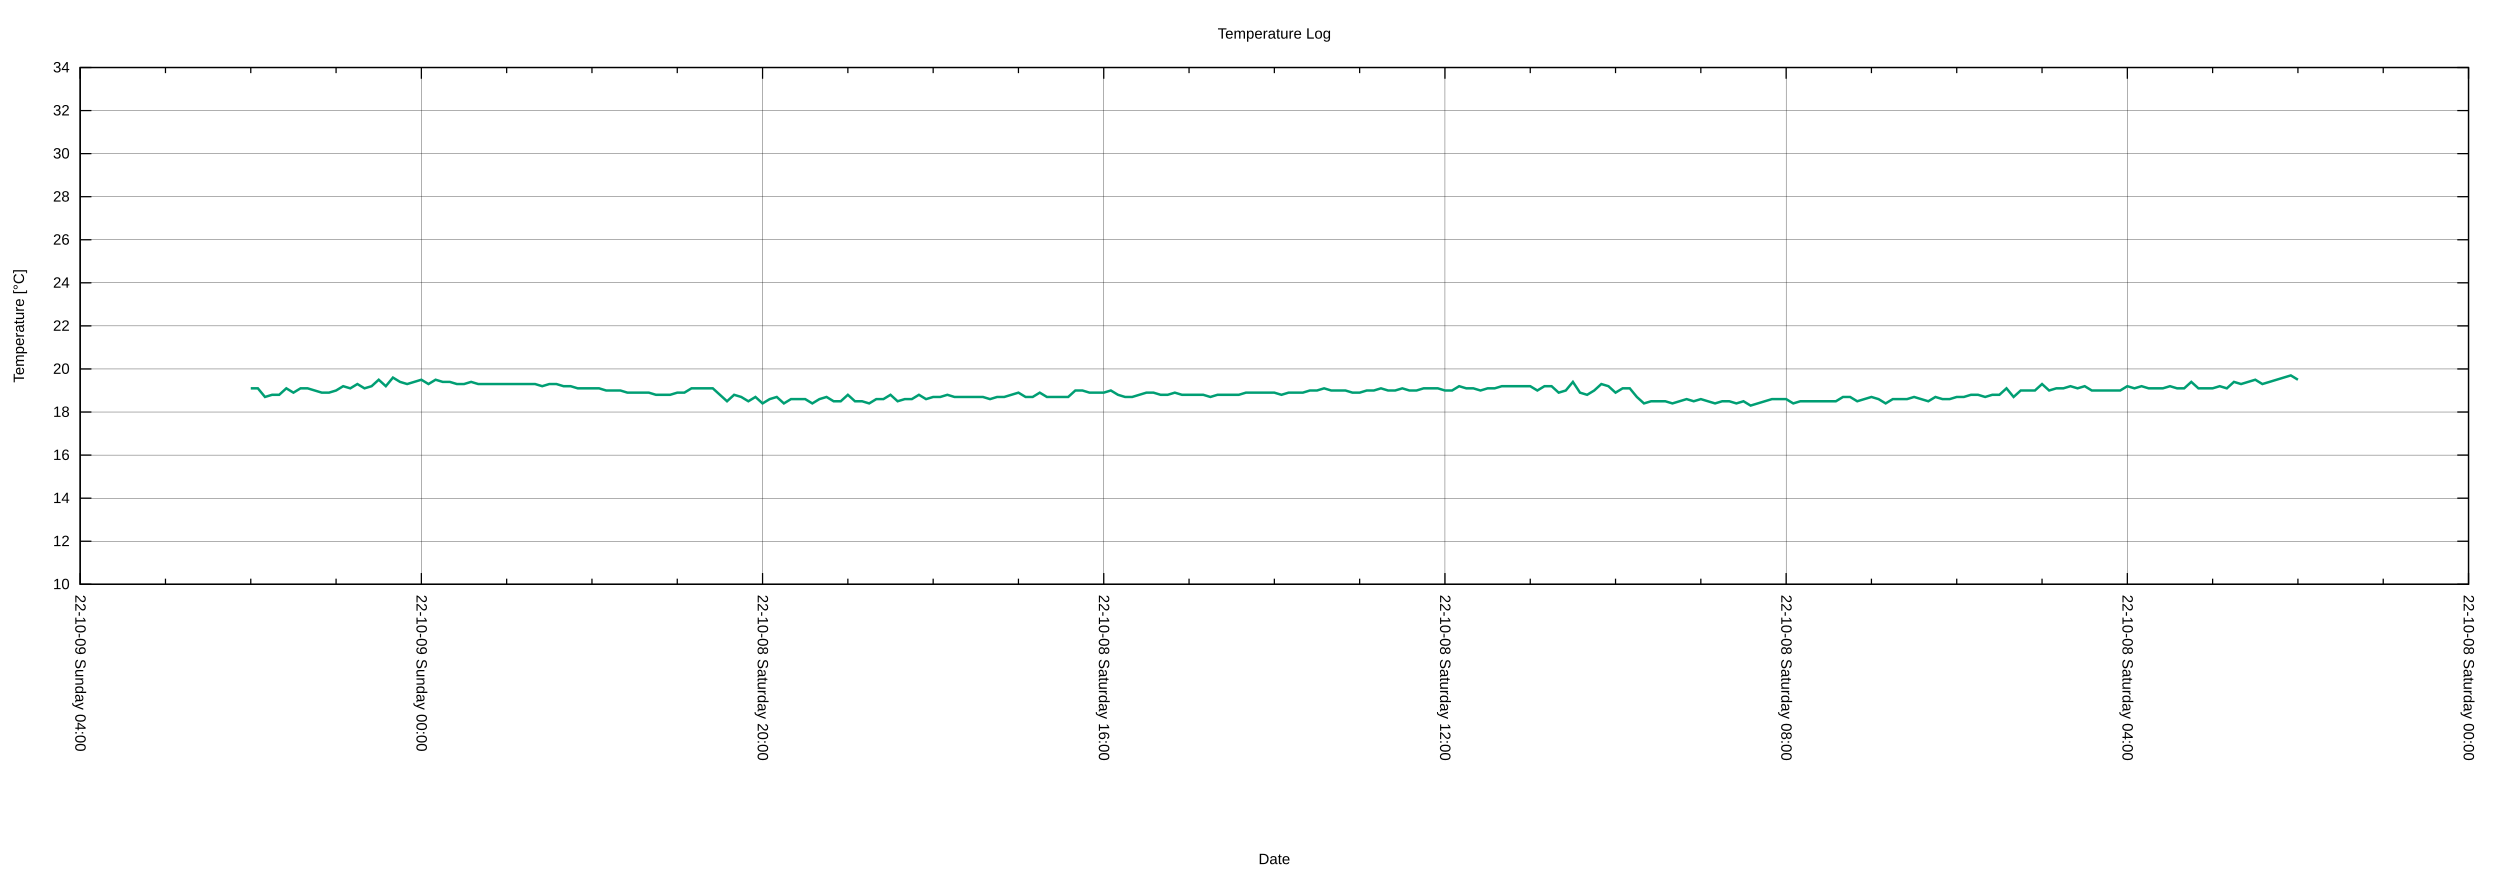
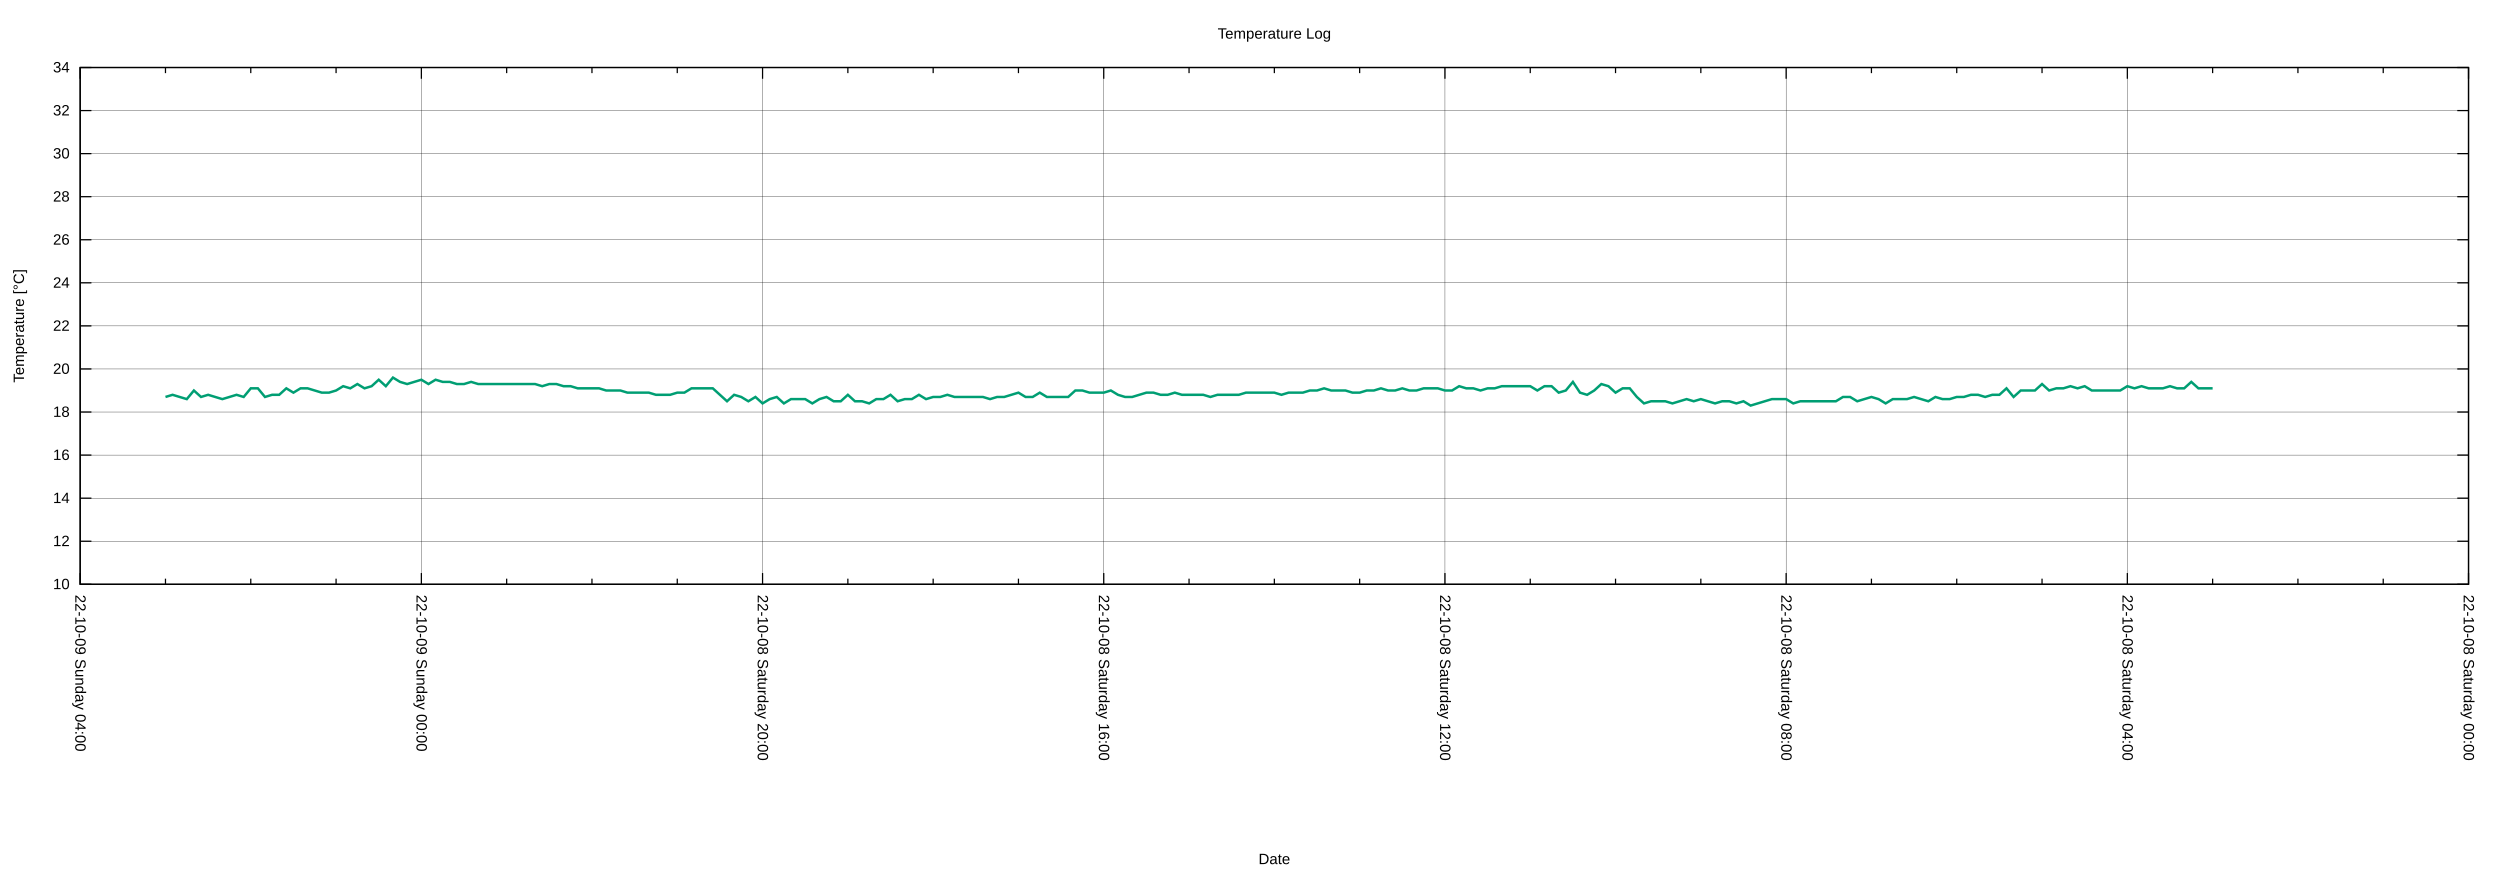
<svg xmlns="http://www.w3.org/2000/svg" xmlns:xlink="http://www.w3.org/1999/xlink" width="2000" height="700" viewBox="0 0 2000 700">
  <g id="gnuplot_canvas">
    <rect x="0" y="0" width="2000" height="700" fill="none" />
    <defs>
      <circle id="gpDot" r="0.5" stroke-width="0.5" stroke="currentColor" />
      <path id="gpPt0" stroke-width="0.222" stroke="currentColor" d="M-1,0 h2 M0,-1 v2" />
      <path id="gpPt1" stroke-width="0.222" stroke="currentColor" d="M-1,-1 L1,1 M1,-1 L-1,1" />
      <path id="gpPt2" stroke-width="0.222" stroke="currentColor" d="M-1,0 L1,0 M0,-1 L0,1 M-1,-1 L1,1 M-1,1 L1,-1" />
      <rect id="gpPt3" stroke-width="0.222" stroke="currentColor" x="-1" y="-1" width="2" height="2" />
      <rect id="gpPt4" stroke-width="0.222" stroke="currentColor" fill="currentColor" x="-1" y="-1" width="2" height="2" />
      <circle id="gpPt5" stroke-width="0.222" stroke="currentColor" cx="0" cy="0" r="1" />
      <use xlink:href="#gpPt5" id="gpPt6" fill="currentColor" stroke="none" />
      <path id="gpPt7" stroke-width="0.222" stroke="currentColor" d="M0,-1.33 L-1.33,0.67 L1.33,0.67 z" />
      <use xlink:href="#gpPt7" id="gpPt8" fill="currentColor" stroke="none" />
      <use xlink:href="#gpPt7" id="gpPt9" stroke="currentColor" transform="rotate(180)" />
      <use xlink:href="#gpPt9" id="gpPt10" fill="currentColor" stroke="none" />
      <use xlink:href="#gpPt3" id="gpPt11" stroke="currentColor" transform="rotate(45)" />
      <use xlink:href="#gpPt11" id="gpPt12" fill="currentColor" stroke="none" />
      <path id="gpPt13" stroke-width="0.222" stroke="currentColor" d="M0,1.330 L1.265,0.411 L0.782,-1.067 L-0.782,-1.076 L-1.265,0.411 z" />
      <use xlink:href="#gpPt13" id="gpPt14" fill="currentColor" stroke="none" />
      <filter id="textbox" filterUnits="objectBoundingBox" x="0" y="0" height="1" width="1">
        <feFlood flood-color="white" flood-opacity="1" result="bgnd" />
        <feComposite in="SourceGraphic" in2="bgnd" operator="atop" />
      </filter>
      <filter id="greybox" filterUnits="objectBoundingBox" x="0" y="0" height="1" width="1">
        <feFlood flood-color="lightgrey" flood-opacity="1" result="grey" />
        <feComposite in="SourceGraphic" in2="grey" operator="atop" />
      </filter>
    </defs>
    <g fill="none" color="white" stroke="currentColor" stroke-width="1.00" stroke-linecap="butt" stroke-linejoin="miter">
</g>
    <g fill="none" color="black" stroke="currentColor" stroke-width="1.00" stroke-linecap="butt" stroke-linejoin="miter">
</g>
    <g fill="none" color="black" stroke="black" stroke-width="0.25" stroke-linecap="butt" stroke-linejoin="miter">
</g>
    <g fill="none" color="black" stroke="currentColor" stroke-width="0.25" stroke-linecap="butt" stroke-linejoin="miter">
      <path stroke="black" class="gridline" d="M64.14,467.43 L1974.82,467.43  " />
    </g>
    <g fill="none" color="black" stroke="black" stroke-width="1.00" stroke-linecap="butt" stroke-linejoin="miter">
</g>
    <g fill="none" color="black" stroke="currentColor" stroke-width="1.00" stroke-linecap="butt" stroke-linejoin="miter">
      <path stroke="black" d="M64.14,467.43 L73.14,467.43 M1974.82,467.43 L1965.82,467.43  " />
      <g transform="translate(55.75,471.33)" stroke="none" fill="black" font-family="Arial" font-size="12.00" text-anchor="end">
        <text>
          <tspan font-family="Arial"> 10</tspan>
        </text>
      </g>
    </g>
    <g fill="none" color="black" stroke="currentColor" stroke-width="1.00" stroke-linecap="butt" stroke-linejoin="miter">
</g>
    <g fill="none" color="black" stroke="black" stroke-width="0.25" stroke-linecap="butt" stroke-linejoin="miter">
</g>
    <g fill="none" color="black" stroke="currentColor" stroke-width="0.25" stroke-linecap="butt" stroke-linejoin="miter">
      <path stroke="black" class="gridline" d="M64.14,432.98 L1974.82,432.98  " />
    </g>
    <g fill="none" color="black" stroke="black" stroke-width="1.00" stroke-linecap="butt" stroke-linejoin="miter">
</g>
    <g fill="none" color="black" stroke="currentColor" stroke-width="1.00" stroke-linecap="butt" stroke-linejoin="miter">
      <path stroke="black" d="M64.14,432.98 L73.14,432.98 M1974.82,432.98 L1965.82,432.98  " />
      <g transform="translate(55.75,436.88)" stroke="none" fill="black" font-family="Arial" font-size="12.00" text-anchor="end">
        <text>
          <tspan font-family="Arial"> 12</tspan>
        </text>
      </g>
    </g>
    <g fill="none" color="black" stroke="currentColor" stroke-width="1.00" stroke-linecap="butt" stroke-linejoin="miter">
</g>
    <g fill="none" color="black" stroke="black" stroke-width="0.25" stroke-linecap="butt" stroke-linejoin="miter">
</g>
    <g fill="none" color="black" stroke="currentColor" stroke-width="0.25" stroke-linecap="butt" stroke-linejoin="miter">
      <path stroke="black" class="gridline" d="M64.14,398.53 L1974.82,398.53  " />
    </g>
    <g fill="none" color="black" stroke="black" stroke-width="1.00" stroke-linecap="butt" stroke-linejoin="miter">
</g>
    <g fill="none" color="black" stroke="currentColor" stroke-width="1.00" stroke-linecap="butt" stroke-linejoin="miter">
      <path stroke="black" d="M64.14,398.53 L73.14,398.53 M1974.82,398.53 L1965.82,398.53  " />
      <g transform="translate(55.75,402.43)" stroke="none" fill="black" font-family="Arial" font-size="12.00" text-anchor="end">
        <text>
          <tspan font-family="Arial"> 14</tspan>
        </text>
      </g>
    </g>
    <g fill="none" color="black" stroke="currentColor" stroke-width="1.00" stroke-linecap="butt" stroke-linejoin="miter">
</g>
    <g fill="none" color="black" stroke="black" stroke-width="0.25" stroke-linecap="butt" stroke-linejoin="miter">
</g>
    <g fill="none" color="black" stroke="currentColor" stroke-width="0.25" stroke-linecap="butt" stroke-linejoin="miter">
      <path stroke="black" class="gridline" d="M64.14,364.07 L1974.82,364.07  " />
    </g>
    <g fill="none" color="black" stroke="black" stroke-width="1.00" stroke-linecap="butt" stroke-linejoin="miter">
</g>
    <g fill="none" color="black" stroke="currentColor" stroke-width="1.00" stroke-linecap="butt" stroke-linejoin="miter">
      <path stroke="black" d="M64.14,364.07 L73.14,364.07 M1974.82,364.07 L1965.82,364.07  " />
      <g transform="translate(55.75,367.97)" stroke="none" fill="black" font-family="Arial" font-size="12.00" text-anchor="end">
        <text>
          <tspan font-family="Arial"> 16</tspan>
        </text>
      </g>
    </g>
    <g fill="none" color="black" stroke="currentColor" stroke-width="1.00" stroke-linecap="butt" stroke-linejoin="miter">
</g>
    <g fill="none" color="black" stroke="black" stroke-width="0.25" stroke-linecap="butt" stroke-linejoin="miter">
</g>
    <g fill="none" color="black" stroke="currentColor" stroke-width="0.25" stroke-linecap="butt" stroke-linejoin="miter">
      <path stroke="black" class="gridline" d="M64.14,329.62 L1974.82,329.62  " />
    </g>
    <g fill="none" color="black" stroke="black" stroke-width="1.00" stroke-linecap="butt" stroke-linejoin="miter">
</g>
    <g fill="none" color="black" stroke="currentColor" stroke-width="1.00" stroke-linecap="butt" stroke-linejoin="miter">
      <path stroke="black" d="M64.14,329.62 L73.14,329.62 M1974.82,329.62 L1965.82,329.62  " />
      <g transform="translate(55.75,333.52)" stroke="none" fill="black" font-family="Arial" font-size="12.00" text-anchor="end">
        <text>
          <tspan font-family="Arial"> 18</tspan>
        </text>
      </g>
    </g>
    <g fill="none" color="black" stroke="currentColor" stroke-width="1.00" stroke-linecap="butt" stroke-linejoin="miter">
</g>
    <g fill="none" color="black" stroke="black" stroke-width="0.25" stroke-linecap="butt" stroke-linejoin="miter">
</g>
    <g fill="none" color="black" stroke="currentColor" stroke-width="0.25" stroke-linecap="butt" stroke-linejoin="miter">
      <path stroke="black" class="gridline" d="M64.14,295.17 L1974.82,295.17  " />
    </g>
    <g fill="none" color="black" stroke="black" stroke-width="1.00" stroke-linecap="butt" stroke-linejoin="miter">
</g>
    <g fill="none" color="black" stroke="currentColor" stroke-width="1.00" stroke-linecap="butt" stroke-linejoin="miter">
      <path stroke="black" d="M64.14,295.17 L73.14,295.17 M1974.82,295.17 L1965.82,295.17  " />
      <g transform="translate(55.75,299.07)" stroke="none" fill="black" font-family="Arial" font-size="12.00" text-anchor="end">
        <text>
          <tspan font-family="Arial"> 20</tspan>
        </text>
      </g>
    </g>
    <g fill="none" color="black" stroke="currentColor" stroke-width="1.00" stroke-linecap="butt" stroke-linejoin="miter">
</g>
    <g fill="none" color="black" stroke="black" stroke-width="0.25" stroke-linecap="butt" stroke-linejoin="miter">
</g>
    <g fill="none" color="black" stroke="currentColor" stroke-width="0.25" stroke-linecap="butt" stroke-linejoin="miter">
      <path stroke="black" class="gridline" d="M64.14,260.72 L1974.82,260.72  " />
    </g>
    <g fill="none" color="black" stroke="black" stroke-width="1.00" stroke-linecap="butt" stroke-linejoin="miter">
</g>
    <g fill="none" color="black" stroke="currentColor" stroke-width="1.00" stroke-linecap="butt" stroke-linejoin="miter">
      <path stroke="black" d="M64.14,260.72 L73.14,260.72 M1974.82,260.72 L1965.82,260.72  " />
      <g transform="translate(55.75,264.62)" stroke="none" fill="black" font-family="Arial" font-size="12.00" text-anchor="end">
        <text>
          <tspan font-family="Arial"> 22</tspan>
        </text>
      </g>
    </g>
    <g fill="none" color="black" stroke="currentColor" stroke-width="1.00" stroke-linecap="butt" stroke-linejoin="miter">
</g>
    <g fill="none" color="black" stroke="black" stroke-width="0.25" stroke-linecap="butt" stroke-linejoin="miter">
</g>
    <g fill="none" color="black" stroke="currentColor" stroke-width="0.25" stroke-linecap="butt" stroke-linejoin="miter">
      <path stroke="black" class="gridline" d="M64.14,226.27 L1974.82,226.27  " />
    </g>
    <g fill="none" color="black" stroke="black" stroke-width="1.00" stroke-linecap="butt" stroke-linejoin="miter">
</g>
    <g fill="none" color="black" stroke="currentColor" stroke-width="1.00" stroke-linecap="butt" stroke-linejoin="miter">
      <path stroke="black" d="M64.14,226.27 L73.14,226.27 M1974.82,226.27 L1965.82,226.27  " />
      <g transform="translate(55.75,230.17)" stroke="none" fill="black" font-family="Arial" font-size="12.00" text-anchor="end">
        <text>
          <tspan font-family="Arial"> 24</tspan>
        </text>
      </g>
    </g>
    <g fill="none" color="black" stroke="currentColor" stroke-width="1.00" stroke-linecap="butt" stroke-linejoin="miter">
</g>
    <g fill="none" color="black" stroke="black" stroke-width="0.25" stroke-linecap="butt" stroke-linejoin="miter">
</g>
    <g fill="none" color="black" stroke="currentColor" stroke-width="0.25" stroke-linecap="butt" stroke-linejoin="miter">
      <path stroke="black" class="gridline" d="M64.14,191.82 L1974.82,191.82  " />
    </g>
    <g fill="none" color="black" stroke="black" stroke-width="1.00" stroke-linecap="butt" stroke-linejoin="miter">
</g>
    <g fill="none" color="black" stroke="currentColor" stroke-width="1.00" stroke-linecap="butt" stroke-linejoin="miter">
      <path stroke="black" d="M64.14,191.82 L73.14,191.82 M1974.82,191.82 L1965.82,191.82  " />
      <g transform="translate(55.75,195.72)" stroke="none" fill="black" font-family="Arial" font-size="12.00" text-anchor="end">
        <text>
          <tspan font-family="Arial"> 26</tspan>
        </text>
      </g>
    </g>
    <g fill="none" color="black" stroke="currentColor" stroke-width="1.00" stroke-linecap="butt" stroke-linejoin="miter">
</g>
    <g fill="none" color="black" stroke="black" stroke-width="0.25" stroke-linecap="butt" stroke-linejoin="miter">
</g>
    <g fill="none" color="black" stroke="currentColor" stroke-width="0.25" stroke-linecap="butt" stroke-linejoin="miter">
      <path stroke="black" class="gridline" d="M64.14,157.36 L1974.82,157.36  " />
    </g>
    <g fill="none" color="black" stroke="black" stroke-width="1.00" stroke-linecap="butt" stroke-linejoin="miter">
</g>
    <g fill="none" color="black" stroke="currentColor" stroke-width="1.00" stroke-linecap="butt" stroke-linejoin="miter">
      <path stroke="black" d="M64.14,157.36 L73.14,157.36 M1974.82,157.36 L1965.82,157.36  " />
      <g transform="translate(55.75,161.26)" stroke="none" fill="black" font-family="Arial" font-size="12.00" text-anchor="end">
        <text>
          <tspan font-family="Arial"> 28</tspan>
        </text>
      </g>
    </g>
    <g fill="none" color="black" stroke="currentColor" stroke-width="1.00" stroke-linecap="butt" stroke-linejoin="miter">
</g>
    <g fill="none" color="black" stroke="black" stroke-width="0.25" stroke-linecap="butt" stroke-linejoin="miter">
</g>
    <g fill="none" color="black" stroke="currentColor" stroke-width="0.25" stroke-linecap="butt" stroke-linejoin="miter">
      <path stroke="black" class="gridline" d="M64.14,122.91 L1974.82,122.91  " />
    </g>
    <g fill="none" color="black" stroke="black" stroke-width="1.00" stroke-linecap="butt" stroke-linejoin="miter">
</g>
    <g fill="none" color="black" stroke="currentColor" stroke-width="1.00" stroke-linecap="butt" stroke-linejoin="miter">
      <path stroke="black" d="M64.14,122.91 L73.14,122.91 M1974.82,122.91 L1965.82,122.91  " />
      <g transform="translate(55.75,126.81)" stroke="none" fill="black" font-family="Arial" font-size="12.00" text-anchor="end">
        <text>
          <tspan font-family="Arial"> 30</tspan>
        </text>
      </g>
    </g>
    <g fill="none" color="black" stroke="currentColor" stroke-width="1.00" stroke-linecap="butt" stroke-linejoin="miter">
</g>
    <g fill="none" color="black" stroke="black" stroke-width="0.25" stroke-linecap="butt" stroke-linejoin="miter">
</g>
    <g fill="none" color="black" stroke="currentColor" stroke-width="0.25" stroke-linecap="butt" stroke-linejoin="miter">
      <path stroke="black" class="gridline" d="M64.14,88.46 L1974.82,88.46  " />
    </g>
    <g fill="none" color="black" stroke="black" stroke-width="1.00" stroke-linecap="butt" stroke-linejoin="miter">
</g>
    <g fill="none" color="black" stroke="currentColor" stroke-width="1.00" stroke-linecap="butt" stroke-linejoin="miter">
      <path stroke="black" d="M64.14,88.46 L73.14,88.46 M1974.82,88.46 L1965.82,88.46  " />
      <g transform="translate(55.75,92.36)" stroke="none" fill="black" font-family="Arial" font-size="12.00" text-anchor="end">
        <text>
          <tspan font-family="Arial"> 32</tspan>
        </text>
      </g>
    </g>
    <g fill="none" color="black" stroke="currentColor" stroke-width="1.00" stroke-linecap="butt" stroke-linejoin="miter">
</g>
    <g fill="none" color="black" stroke="black" stroke-width="0.25" stroke-linecap="butt" stroke-linejoin="miter">
</g>
    <g fill="none" color="black" stroke="currentColor" stroke-width="0.25" stroke-linecap="butt" stroke-linejoin="miter">
      <path stroke="black" class="gridline" d="M64.14,54.01 L1974.82,54.01  " />
    </g>
    <g fill="none" color="black" stroke="black" stroke-width="1.00" stroke-linecap="butt" stroke-linejoin="miter">
</g>
    <g fill="none" color="black" stroke="currentColor" stroke-width="1.00" stroke-linecap="butt" stroke-linejoin="miter">
      <path stroke="black" d="M64.14,54.01 L73.14,54.01 M1974.82,54.01 L1965.82,54.01  " />
      <g transform="translate(55.75,57.91)" stroke="none" fill="black" font-family="Arial" font-size="12.00" text-anchor="end">
        <text>
          <tspan font-family="Arial"> 34</tspan>
        </text>
      </g>
    </g>
    <g fill="none" color="black" stroke="currentColor" stroke-width="1.00" stroke-linecap="butt" stroke-linejoin="miter">
</g>
    <g fill="none" color="black" stroke="black" stroke-width="0.25" stroke-linecap="butt" stroke-linejoin="miter">
</g>
    <g fill="none" color="black" stroke="currentColor" stroke-width="0.25" stroke-linecap="butt" stroke-linejoin="miter">
      <path stroke="black" class="gridline" d="M1974.82,467.43 L1974.82,54.01  " />
    </g>
    <g fill="none" color="black" stroke="black" stroke-width="1.00" stroke-linecap="butt" stroke-linejoin="miter">
</g>
    <g fill="none" color="black" stroke="currentColor" stroke-width="1.00" stroke-linecap="butt" stroke-linejoin="miter">
      <path stroke="black" d="M1974.82,467.43 L1974.82,458.43 M1974.82,54.01 L1974.82,63.01  " />
      <g transform="translate(1970.92,475.82) rotate(90)" stroke="none" fill="black" font-family="Arial" font-size="12.00" text-anchor="start">
        <text>
          <tspan font-family="Arial">22-10-08 Saturday 00:00</tspan>
        </text>
      </g>
    </g>
    <g fill="none" color="black" stroke="currentColor" stroke-width="1.00" stroke-linecap="butt" stroke-linejoin="miter">
      <path stroke="black" d="M1906.58,467.43 L1906.58,462.93 M1906.58,54.01 L1906.58,58.51 M1838.34,467.43 L1838.34,462.93 M1838.34,54.01 L1838.34,58.51   M1770.10,467.43 L1770.10,462.93 M1770.10,54.01 L1770.10,58.51  " />
    </g>
    <g fill="none" color="black" stroke="black" stroke-width="0.25" stroke-linecap="butt" stroke-linejoin="miter">
</g>
    <g fill="none" color="black" stroke="currentColor" stroke-width="0.25" stroke-linecap="butt" stroke-linejoin="miter">
      <path stroke="black" class="gridline" d="M1701.87,467.43 L1701.87,54.01  " />
    </g>
    <g fill="none" color="black" stroke="black" stroke-width="1.00" stroke-linecap="butt" stroke-linejoin="miter">
</g>
    <g fill="none" color="black" stroke="currentColor" stroke-width="1.00" stroke-linecap="butt" stroke-linejoin="miter">
      <path stroke="black" d="M1701.87,467.43 L1701.87,458.43 M1701.87,54.01 L1701.87,63.01  " />
      <g transform="translate(1697.97,475.82) rotate(90)" stroke="none" fill="black" font-family="Arial" font-size="12.00" text-anchor="start">
        <text>
          <tspan font-family="Arial">22-10-08 Saturday 04:00</tspan>
        </text>
      </g>
    </g>
    <g fill="none" color="black" stroke="currentColor" stroke-width="1.00" stroke-linecap="butt" stroke-linejoin="miter">
      <path stroke="black" d="M1633.63,467.43 L1633.63,462.93 M1633.63,54.01 L1633.63,58.51 M1565.39,467.43 L1565.39,462.93 M1565.39,54.01 L1565.39,58.51   M1497.15,467.43 L1497.15,462.93 M1497.15,54.01 L1497.15,58.51  " />
    </g>
    <g fill="none" color="black" stroke="black" stroke-width="0.25" stroke-linecap="butt" stroke-linejoin="miter">
</g>
    <g fill="none" color="black" stroke="currentColor" stroke-width="0.25" stroke-linecap="butt" stroke-linejoin="miter">
      <path stroke="black" class="gridline" d="M1428.91,467.43 L1428.91,54.01  " />
    </g>
    <g fill="none" color="black" stroke="black" stroke-width="1.00" stroke-linecap="butt" stroke-linejoin="miter">
</g>
    <g fill="none" color="black" stroke="currentColor" stroke-width="1.00" stroke-linecap="butt" stroke-linejoin="miter">
      <path stroke="black" d="M1428.91,467.43 L1428.91,458.43 M1428.91,54.01 L1428.91,63.01  " />
      <g transform="translate(1425.01,475.82) rotate(90)" stroke="none" fill="black" font-family="Arial" font-size="12.00" text-anchor="start">
        <text>
          <tspan font-family="Arial">22-10-08 Saturday 08:00</tspan>
        </text>
      </g>
    </g>
    <g fill="none" color="black" stroke="currentColor" stroke-width="1.00" stroke-linecap="butt" stroke-linejoin="miter">
      <path stroke="black" d="M1360.67,467.43 L1360.67,462.93 M1360.67,54.01 L1360.67,58.51 M1292.43,467.43 L1292.43,462.93 M1292.43,54.01 L1292.43,58.51   M1224.20,467.43 L1224.20,462.93 M1224.20,54.01 L1224.20,58.51  " />
    </g>
    <g fill="none" color="black" stroke="black" stroke-width="0.25" stroke-linecap="butt" stroke-linejoin="miter">
</g>
    <g fill="none" color="black" stroke="currentColor" stroke-width="0.25" stroke-linecap="butt" stroke-linejoin="miter">
      <path stroke="black" class="gridline" d="M1155.96,467.43 L1155.96,54.01  " />
    </g>
    <g fill="none" color="black" stroke="black" stroke-width="1.00" stroke-linecap="butt" stroke-linejoin="miter">
</g>
    <g fill="none" color="black" stroke="currentColor" stroke-width="1.00" stroke-linecap="butt" stroke-linejoin="miter">
      <path stroke="black" d="M1155.96,467.43 L1155.96,458.43 M1155.96,54.01 L1155.96,63.01  " />
      <g transform="translate(1152.06,475.82) rotate(90)" stroke="none" fill="black" font-family="Arial" font-size="12.00" text-anchor="start">
        <text>
          <tspan font-family="Arial">22-10-08 Saturday 12:00</tspan>
        </text>
      </g>
    </g>
    <g fill="none" color="black" stroke="currentColor" stroke-width="1.00" stroke-linecap="butt" stroke-linejoin="miter">
      <path stroke="black" d="M1087.72,467.43 L1087.72,462.93 M1087.72,54.01 L1087.72,58.51 M1019.48,467.43 L1019.48,462.93 M1019.48,54.01 L1019.48,58.51   M951.24,467.43 L951.24,462.93 M951.24,54.01 L951.24,58.51  " />
    </g>
    <g fill="none" color="black" stroke="black" stroke-width="0.25" stroke-linecap="butt" stroke-linejoin="miter">
</g>
    <g fill="none" color="black" stroke="currentColor" stroke-width="0.25" stroke-linecap="butt" stroke-linejoin="miter">
      <path stroke="black" class="gridline" d="M883.00,467.43 L883.00,54.01  " />
    </g>
    <g fill="none" color="black" stroke="black" stroke-width="1.00" stroke-linecap="butt" stroke-linejoin="miter">
</g>
    <g fill="none" color="black" stroke="currentColor" stroke-width="1.00" stroke-linecap="butt" stroke-linejoin="miter">
      <path stroke="black" d="M883.00,467.43 L883.00,458.43 M883.00,54.01 L883.00,63.01  " />
      <g transform="translate(879.10,475.82) rotate(90)" stroke="none" fill="black" font-family="Arial" font-size="12.00" text-anchor="start">
        <text>
          <tspan font-family="Arial">22-10-08 Saturday 16:00</tspan>
        </text>
      </g>
    </g>
    <g fill="none" color="black" stroke="currentColor" stroke-width="1.00" stroke-linecap="butt" stroke-linejoin="miter">
      <path stroke="black" d="M814.76,467.43 L814.76,462.93 M814.76,54.01 L814.76,58.51 M746.53,467.43 L746.53,462.93 M746.53,54.01 L746.53,58.51   M678.29,467.43 L678.29,462.93 M678.29,54.01 L678.29,58.51  " />
    </g>
    <g fill="none" color="black" stroke="black" stroke-width="0.25" stroke-linecap="butt" stroke-linejoin="miter">
</g>
    <g fill="none" color="black" stroke="currentColor" stroke-width="0.25" stroke-linecap="butt" stroke-linejoin="miter">
      <path stroke="black" class="gridline" d="M610.05,467.43 L610.05,54.01  " />
    </g>
    <g fill="none" color="black" stroke="black" stroke-width="1.00" stroke-linecap="butt" stroke-linejoin="miter">
</g>
    <g fill="none" color="black" stroke="currentColor" stroke-width="1.00" stroke-linecap="butt" stroke-linejoin="miter">
      <path stroke="black" d="M610.05,467.43 L610.05,458.43 M610.05,54.01 L610.05,63.01  " />
      <g transform="translate(606.15,475.82) rotate(90)" stroke="none" fill="black" font-family="Arial" font-size="12.00" text-anchor="start">
        <text>
          <tspan font-family="Arial">22-10-08 Saturday 20:00</tspan>
        </text>
      </g>
    </g>
    <g fill="none" color="black" stroke="currentColor" stroke-width="1.00" stroke-linecap="butt" stroke-linejoin="miter">
      <path stroke="black" d="M541.81,467.43 L541.81,462.93 M541.81,54.01 L541.81,58.51 M473.57,467.43 L473.57,462.93 M473.57,54.01 L473.57,58.51   M405.33,467.43 L405.33,462.93 M405.33,54.01 L405.33,58.51  " />
    </g>
    <g fill="none" color="black" stroke="black" stroke-width="0.25" stroke-linecap="butt" stroke-linejoin="miter">
</g>
    <g fill="none" color="black" stroke="currentColor" stroke-width="0.25" stroke-linecap="butt" stroke-linejoin="miter">
      <path stroke="black" class="gridline" d="M337.09,467.43 L337.09,54.01  " />
    </g>
    <g fill="none" color="black" stroke="black" stroke-width="1.00" stroke-linecap="butt" stroke-linejoin="miter">
</g>
    <g fill="none" color="black" stroke="currentColor" stroke-width="1.00" stroke-linecap="butt" stroke-linejoin="miter">
      <path stroke="black" d="M337.09,467.43 L337.09,458.43 M337.09,54.01 L337.09,63.01  " />
      <g transform="translate(333.19,475.82) rotate(90)" stroke="none" fill="black" font-family="Arial" font-size="12.00" text-anchor="start">
        <text>
          <tspan font-family="Arial">22-10-09 Sunday 00:00</tspan>
        </text>
      </g>
    </g>
    <g fill="none" color="black" stroke="currentColor" stroke-width="1.00" stroke-linecap="butt" stroke-linejoin="miter">
      <path stroke="black" d="M268.86,467.43 L268.86,462.93 M268.86,54.01 L268.86,58.51 M200.62,467.43 L200.62,462.93 M200.62,54.01 L200.62,58.51   M132.38,467.43 L132.38,462.93 M132.38,54.01 L132.38,58.51  " />
    </g>
    <g fill="none" color="black" stroke="black" stroke-width="0.25" stroke-linecap="butt" stroke-linejoin="miter">
</g>
    <g fill="none" color="black" stroke="currentColor" stroke-width="0.25" stroke-linecap="butt" stroke-linejoin="miter">
      <path stroke="black" class="gridline" d="M64.14,467.43 L64.14,54.01  " />
    </g>
    <g fill="none" color="black" stroke="black" stroke-width="1.00" stroke-linecap="butt" stroke-linejoin="miter">
</g>
    <g fill="none" color="black" stroke="currentColor" stroke-width="1.00" stroke-linecap="butt" stroke-linejoin="miter">
      <path stroke="black" d="M64.14,467.43 L64.14,458.43 M64.14,54.01 L64.14,63.01  " />
      <g transform="translate(60.24,475.82) rotate(90)" stroke="none" fill="black" font-family="Arial" font-size="12.00" text-anchor="start">
        <text>
          <tspan font-family="Arial">22-10-09 Sunday 04:00</tspan>
        </text>
      </g>
    </g>
    <g fill="none" color="black" stroke="currentColor" stroke-width="1.00" stroke-linecap="butt" stroke-linejoin="miter">
</g>
    <g fill="none" color="black" stroke="currentColor" stroke-width="1.00" stroke-linecap="butt" stroke-linejoin="miter">
      <path stroke="black" d="M64.14,54.01 L64.14,467.43 L1974.82,467.43 L1974.82,54.01 L64.14,54.01 Z  " />
    </g>
    <g fill="none" color="black" stroke="currentColor" stroke-width="1.00" stroke-linecap="butt" stroke-linejoin="miter">
      <g transform="translate(19.18,260.72) rotate(270)" stroke="none" fill="black" font-family="Arial" font-size="12.00" text-anchor="middle">
        <text>
          <tspan font-family="Arial">Temperature [°C]</tspan>
        </text>
      </g>
    </g>
    <g fill="none" color="black" stroke="currentColor" stroke-width="1.00" stroke-linecap="butt" stroke-linejoin="miter">
      <g transform="translate(1019.48,691.30)" stroke="none" fill="black" font-family="Arial" font-size="12.00" text-anchor="middle">
        <text>
          <tspan font-family="Arial">Date</tspan>
        </text>
      </g>
    </g>
    <g fill="none" color="black" stroke="currentColor" stroke-width="1.00" stroke-linecap="butt" stroke-linejoin="miter">
</g>
    <g id="gnuplot_plot_1">
      <g fill="none" color="white" stroke="currentColor" stroke-width="2.00" stroke-linecap="butt" stroke-linejoin="miter">
</g>
      <g fill="none" color="black" stroke="currentColor" stroke-width="2.00" stroke-linecap="butt" stroke-linejoin="miter">
-         <path stroke="rgb(  0, 158, 115)" d="M200.62,310.67 L206.30,310.67 L211.99,317.57 L217.68,315.84 L223.36,315.84 L229.05,310.67 L234.74,314.12 L240.42,310.67   L246.11,310.67 L251.80,312.40 L257.48,314.12 L263.17,314.12 L268.86,312.40 L274.54,308.95 L280.23,310.67 L285.92,307.23   L291.60,310.67 L297.29,308.95 L302.98,303.78 L308.66,308.95 L314.35,302.06 L320.03,305.51 L325.72,307.23 L331.41,305.51   L337.09,303.78 L342.78,307.23 L348.47,303.78 L354.15,305.51 L359.84,305.51 L365.53,307.23 L371.21,307.23 L376.90,305.51   L382.59,307.23 L388.27,307.23 L393.96,307.23 L399.65,307.23 L405.33,307.23 L411.02,307.23 L416.71,307.23 L422.39,307.23   L428.08,307.23 L433.77,308.95 L439.45,307.23 L445.14,307.23 L450.83,308.95 L456.51,308.95 L462.20,310.67 L467.88,310.67   L473.57,310.67 L479.26,310.67 L484.94,312.40 L490.63,312.40 L496.32,312.40 L502.00,314.12 L507.69,314.12 L513.38,314.12   L519.06,314.12 L524.75,315.84 L530.44,315.84 L536.12,315.84 L541.81,314.12 L547.50,314.12 L553.18,310.67 L558.87,310.67   L564.56,310.67 L570.24,310.67 L575.93,315.84 L581.62,321.01 L587.30,315.84 L592.99,317.57 L598.68,321.01 L604.36,317.57   L610.05,322.73 L615.74,319.29 L621.42,317.57 L627.11,322.73 L632.79,319.29 L638.48,319.29 L644.17,319.29 L649.85,322.73   L655.54,319.29 L661.23,317.57 L666.91,321.01 L672.60,321.01 L678.29,315.84 L683.97,321.01 L689.66,321.01 L695.35,322.73   L701.03,319.29 L706.72,319.29 L712.41,315.84 L718.09,321.01 L723.78,319.29 L729.47,319.29 L735.15,315.84 L740.84,319.29   L746.53,317.57 L752.21,317.57 L757.90,315.84 L763.59,317.57 L769.27,317.57 L774.96,317.57 L780.65,317.57 L786.33,317.57   L792.02,319.29 L797.70,317.57 L803.39,317.57 L809.08,315.84 L814.76,314.12 L820.45,317.57 L826.14,317.57 L831.82,314.12   L837.51,317.57 L843.20,317.57 L848.88,317.57 L854.57,317.57 L860.26,312.40 L865.94,312.40 L871.63,314.12 L877.32,314.12   L883.00,314.12 L888.69,312.40 L894.38,315.84 L900.06,317.57 L905.75,317.57 L911.44,315.84 L917.12,314.12 L922.81,314.12   L928.50,315.84 L934.18,315.84 L939.87,314.12 L945.55,315.84 L951.24,315.84 L956.93,315.84 L962.61,315.84 L968.30,317.57   L973.99,315.84 L979.67,315.84 L985.36,315.84 L991.05,315.84 L996.73,314.12 L1002.42,314.12 L1008.11,314.12 L1013.79,314.12   L1019.48,314.12 L1025.17,315.84 L1030.85,314.12 L1036.54,314.12 L1042.23,314.12 L1047.91,312.40 L1053.60,312.40 L1059.29,310.67   L1064.97,312.40 L1070.66,312.40 L1076.35,312.40 L1082.03,314.12 L1087.72,314.12 L1093.41,312.40 L1099.09,312.40 L1104.78,310.67   L1110.46,312.40 L1116.15,312.40 L1121.84,310.67 L1127.52,312.40 L1133.21,312.40 L1138.90,310.67 L1144.58,310.67 L1150.27,310.67   L1155.96,312.40 L1161.64,312.40 L1167.33,308.95 L1173.02,310.67 L1178.70,310.67 L1184.39,312.40 L1190.08,310.67 L1195.76,310.67   L1201.45,308.95 L1207.14,308.95 L1212.82,308.95 L1218.51,308.95 L1224.20,308.95 L1229.88,312.40 L1235.57,308.95 L1241.26,308.95   L1246.94,314.12 L1252.63,312.40 L1258.32,305.51 L1264.00,314.12 L1269.69,315.84 L1275.37,312.40 L1281.06,307.23 L1286.75,308.95   L1292.43,314.12 L1298.12,310.67 L1303.81,310.67 L1309.49,317.57 L1315.18,322.73 L1320.87,321.01 L1326.55,321.01 L1332.24,321.01   L1337.93,322.73 L1343.61,321.01 L1349.30,319.29 L1354.99,321.01 L1360.67,319.29 L1366.36,321.01 L1372.05,322.73 L1377.73,321.01   L1383.42,321.01 L1389.11,322.73 L1394.79,321.01 L1400.48,324.46 L1406.17,322.73 L1411.85,321.01 L1417.54,319.29 L1423.22,319.29   L1428.91,319.29 L1434.60,322.73 L1440.28,321.01 L1445.97,321.01 L1451.66,321.01 L1457.34,321.01 L1463.03,321.01 L1468.72,321.01   L1474.40,317.57 L1480.09,317.57 L1485.78,321.01 L1491.46,319.29 L1497.15,317.57 L1502.84,319.29 L1508.52,322.73 L1514.21,319.29   L1519.90,319.29 L1525.58,319.29 L1531.27,317.57 L1536.96,319.29 L1542.64,321.01 L1548.33,317.57 L1554.02,319.29 L1559.70,319.29   L1565.39,317.57 L1571.08,317.57 L1576.76,315.84 L1582.45,315.84 L1588.13,317.57 L1593.82,315.84 L1599.51,315.84 L1605.19,310.67   L1610.88,317.57 L1616.57,312.40 L1622.25,312.40 L1627.94,312.40 L1633.63,307.23 L1639.31,312.40 L1645.00,310.67 L1650.69,310.67   L1656.37,308.95 L1662.06,310.67 L1667.75,308.95 L1673.43,312.40 L1679.12,312.40 L1684.81,312.40 L1690.49,312.40 L1696.18,312.40   L1701.87,308.95 L1707.55,310.67 L1713.24,308.95 L1718.93,310.67 L1724.61,310.67 L1730.30,310.67 L1735.99,308.95 L1741.67,310.67   L1747.36,310.67 L1753.04,305.51 L1758.73,310.67 L1764.42,310.67 L1770.10,310.67 L1775.79,308.95 L1781.48,310.67 L1787.16,305.51   L1792.85,307.23 L1798.54,305.51 L1804.22,303.78 L1809.91,307.23 L1815.60,305.51 L1821.28,303.78 L1826.97,302.06 L1832.66,300.34   L1838.34,303.78  " />
+         <path stroke="rgb(  0, 158, 115)" d="M132.38,317.57 L138.07,315.84 L143.75,317.57 L149.44,319.29 L155.12,312.40 L160.81,317.57 L166.50,315.84 L172.18,317.57   L177.87,319.29 L183.56,317.57 L189.24,315.84 L194.93,317.57 L200.62,310.67 L206.30,310.67 L211.99,317.57 L217.68,315.84   L223.36,315.84 L229.05,310.67 L234.74,314.12 L240.42,310.67 L246.11,310.67 L251.80,312.40 L257.48,314.12 L263.17,314.12   L268.86,312.40 L274.54,308.95 L280.23,310.67 L285.92,307.23 L291.60,310.67 L297.29,308.95 L302.98,303.78 L308.66,308.95   L314.35,302.06 L320.03,305.51 L325.72,307.23 L331.41,305.51 L337.09,303.78 L342.78,307.23 L348.47,303.78 L354.15,305.51   L359.84,305.51 L365.53,307.23 L371.21,307.23 L376.90,305.51 L382.59,307.23 L388.27,307.23 L393.96,307.23 L399.65,307.23   L405.33,307.23 L411.02,307.23 L416.71,307.23 L422.39,307.23 L428.08,307.23 L433.77,308.95 L439.45,307.23 L445.14,307.23   L450.83,308.95 L456.51,308.95 L462.20,310.67 L467.88,310.67 L473.57,310.67 L479.26,310.67 L484.94,312.40 L490.63,312.40   L496.32,312.40 L502.00,314.12 L507.69,314.12 L513.38,314.12 L519.06,314.12 L524.75,315.84 L530.44,315.84 L536.12,315.84   L541.81,314.12 L547.50,314.12 L553.18,310.67 L558.87,310.67 L564.56,310.67 L570.24,310.67 L575.93,315.84 L581.62,321.01   L587.30,315.84 L592.99,317.57 L598.68,321.01 L604.36,317.57 L610.05,322.73 L615.74,319.29 L621.42,317.57 L627.11,322.73   L632.79,319.29 L638.48,319.29 L644.17,319.29 L649.85,322.73 L655.54,319.29 L661.23,317.57 L666.91,321.01 L672.60,321.01   L678.29,315.84 L683.97,321.01 L689.66,321.01 L695.35,322.73 L701.03,319.29 L706.72,319.29 L712.41,315.84 L718.09,321.01   L723.78,319.29 L729.47,319.29 L735.15,315.84 L740.84,319.29 L746.53,317.57 L752.21,317.57 L757.90,315.84 L763.59,317.57   L769.27,317.57 L774.96,317.57 L780.65,317.57 L786.33,317.57 L792.02,319.29 L797.70,317.57 L803.39,317.57 L809.08,315.84   L814.76,314.12 L820.45,317.57 L826.14,317.57 L831.82,314.12 L837.51,317.57 L843.20,317.57 L848.88,317.57 L854.57,317.57   L860.26,312.40 L865.94,312.40 L871.63,314.12 L877.32,314.12 L883.00,314.12 L888.69,312.40 L894.38,315.84 L900.06,317.57   L905.75,317.57 L911.44,315.84 L917.12,314.12 L922.81,314.12 L928.50,315.84 L934.18,315.84 L939.87,314.12 L945.55,315.84   L951.24,315.84 L956.93,315.84 L962.61,315.84 L968.30,317.57 L973.99,315.84 L979.67,315.84 L985.36,315.84 L991.05,315.84   L996.73,314.12 L1002.42,314.12 L1008.11,314.12 L1013.79,314.12 L1019.48,314.12 L1025.17,315.84 L1030.85,314.12 L1036.54,314.12   L1042.23,314.12 L1047.91,312.40 L1053.60,312.40 L1059.29,310.67 L1064.97,312.40 L1070.66,312.40 L1076.35,312.40 L1082.03,314.12   L1087.72,314.12 L1093.41,312.40 L1099.09,312.40 L1104.78,310.67 L1110.46,312.40 L1116.15,312.40 L1121.84,310.67 L1127.52,312.40   L1133.21,312.40 L1138.90,310.67 L1144.58,310.67 L1150.27,310.67 L1155.96,312.40 L1161.64,312.40 L1167.33,308.95 L1173.02,310.67   L1178.70,310.67 L1184.39,312.40 L1190.08,310.67 L1195.76,310.67 L1201.45,308.95 L1207.14,308.95 L1212.82,308.95 L1218.51,308.95   L1224.20,308.95 L1229.88,312.40 L1235.57,308.95 L1241.26,308.95 L1246.94,314.12 L1252.63,312.40 L1258.32,305.51 L1264.00,314.12   L1269.69,315.84 L1275.37,312.40 L1281.06,307.23 L1286.75,308.95 L1292.43,314.12 L1298.12,310.67 L1303.81,310.67 L1309.49,317.57   L1315.18,322.73 L1320.87,321.01 L1326.55,321.01 L1332.24,321.01 L1337.93,322.73 L1343.61,321.01 L1349.30,319.29 L1354.99,321.01   L1360.67,319.29 L1366.36,321.01 L1372.05,322.73 L1377.73,321.01 L1383.42,321.01 L1389.11,322.73 L1394.79,321.01 L1400.48,324.46   L1406.17,322.73 L1411.85,321.01 L1417.54,319.29 L1423.22,319.29 L1428.91,319.29 L1434.60,322.73 L1440.28,321.01 L1445.97,321.01   L1451.66,321.01 L1457.34,321.01 L1463.03,321.01 L1468.72,321.01 L1474.40,317.57 L1480.09,317.57 L1485.78,321.01 L1491.46,319.29   L1497.15,317.57 L1502.84,319.29 L1508.52,322.73 L1514.21,319.29 L1519.90,319.29 L1525.58,319.29 L1531.27,317.57 L1536.96,319.29   L1542.64,321.01 L1548.33,317.57 L1554.02,319.29 L1559.70,319.29 L1565.39,317.57 L1571.08,317.57 L1576.76,315.84 L1582.45,315.84   L1588.13,317.57 L1593.82,315.84 L1599.51,315.84 L1605.19,310.67 L1610.88,317.57 L1616.57,312.40 L1622.25,312.40 L1627.94,312.40   L1633.63,307.23 L1639.31,312.40 L1645.00,310.67 L1650.69,310.67 L1656.37,308.95 L1662.06,310.67 L1667.75,308.95 L1673.43,312.40   L1679.12,312.40 L1684.81,312.40 L1690.49,312.40 L1696.18,312.40 L1701.87,308.95 L1707.55,310.67 L1713.24,308.95 L1718.93,310.67   L1724.61,310.67 L1730.30,310.67 L1735.99,308.95 L1741.67,310.67 L1747.36,310.67 L1753.04,305.51 L1758.73,310.67 L1764.42,310.67   L1770.10,310.67  " />
      </g>
    </g>
    <g fill="none" color="black" stroke="currentColor" stroke-width="2.00" stroke-linecap="butt" stroke-linejoin="miter">
</g>
    <g fill="none" color="black" stroke="black" stroke-width="1.00" stroke-linecap="butt" stroke-linejoin="miter">
</g>
    <g fill="none" color="black" stroke="currentColor" stroke-width="1.00" stroke-linecap="butt" stroke-linejoin="miter">
      <path stroke="black" d="M64.14,54.01 L64.14,467.43 L1974.82,467.43 L1974.82,54.01 L64.14,54.01 Z  " />
    </g>
    <g fill="none" color="black" stroke="currentColor" stroke-width="1.00" stroke-linecap="butt" stroke-linejoin="miter">
      <g transform="translate(1019.48,30.91)" stroke="none" fill="black" font-family="Arial" font-size="12.00" text-anchor="middle">
        <text>
          <tspan font-family="Arial">Temperature Log</tspan>
        </text>
      </g>
    </g>
    <g fill="none" color="black" stroke="currentColor" stroke-width="1.00" stroke-linecap="butt" stroke-linejoin="miter">
</g>
  </g>
</svg>
